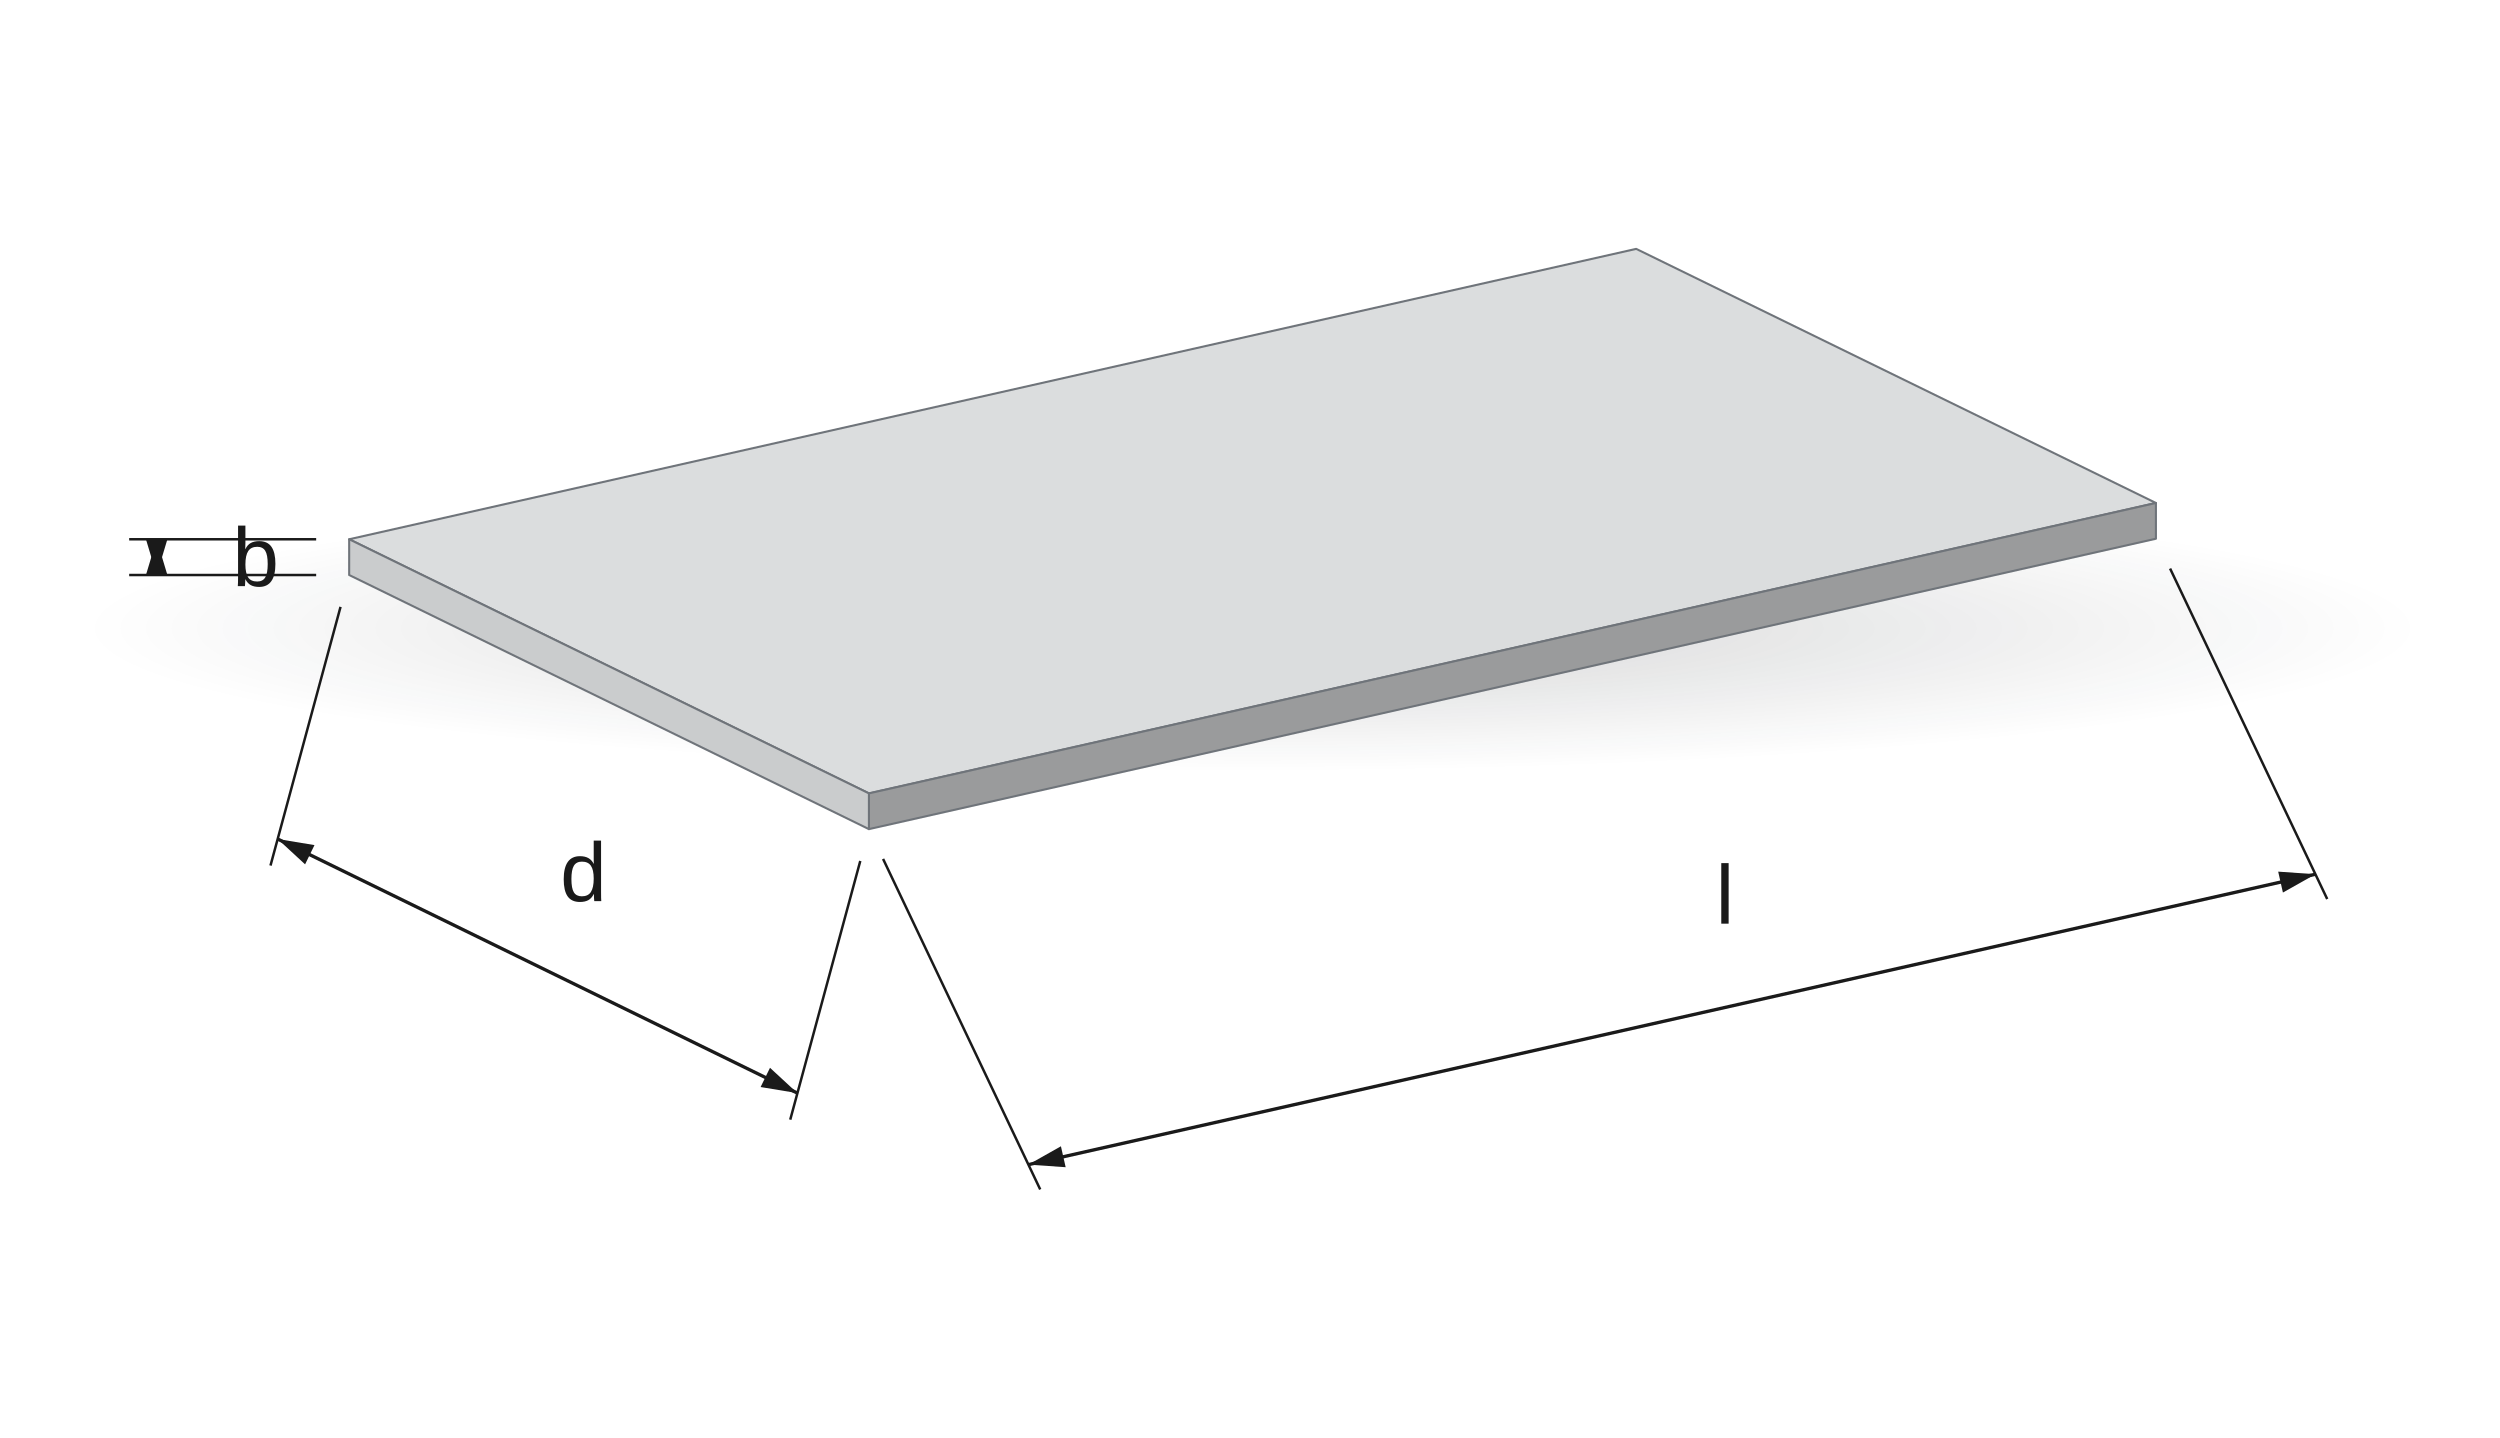
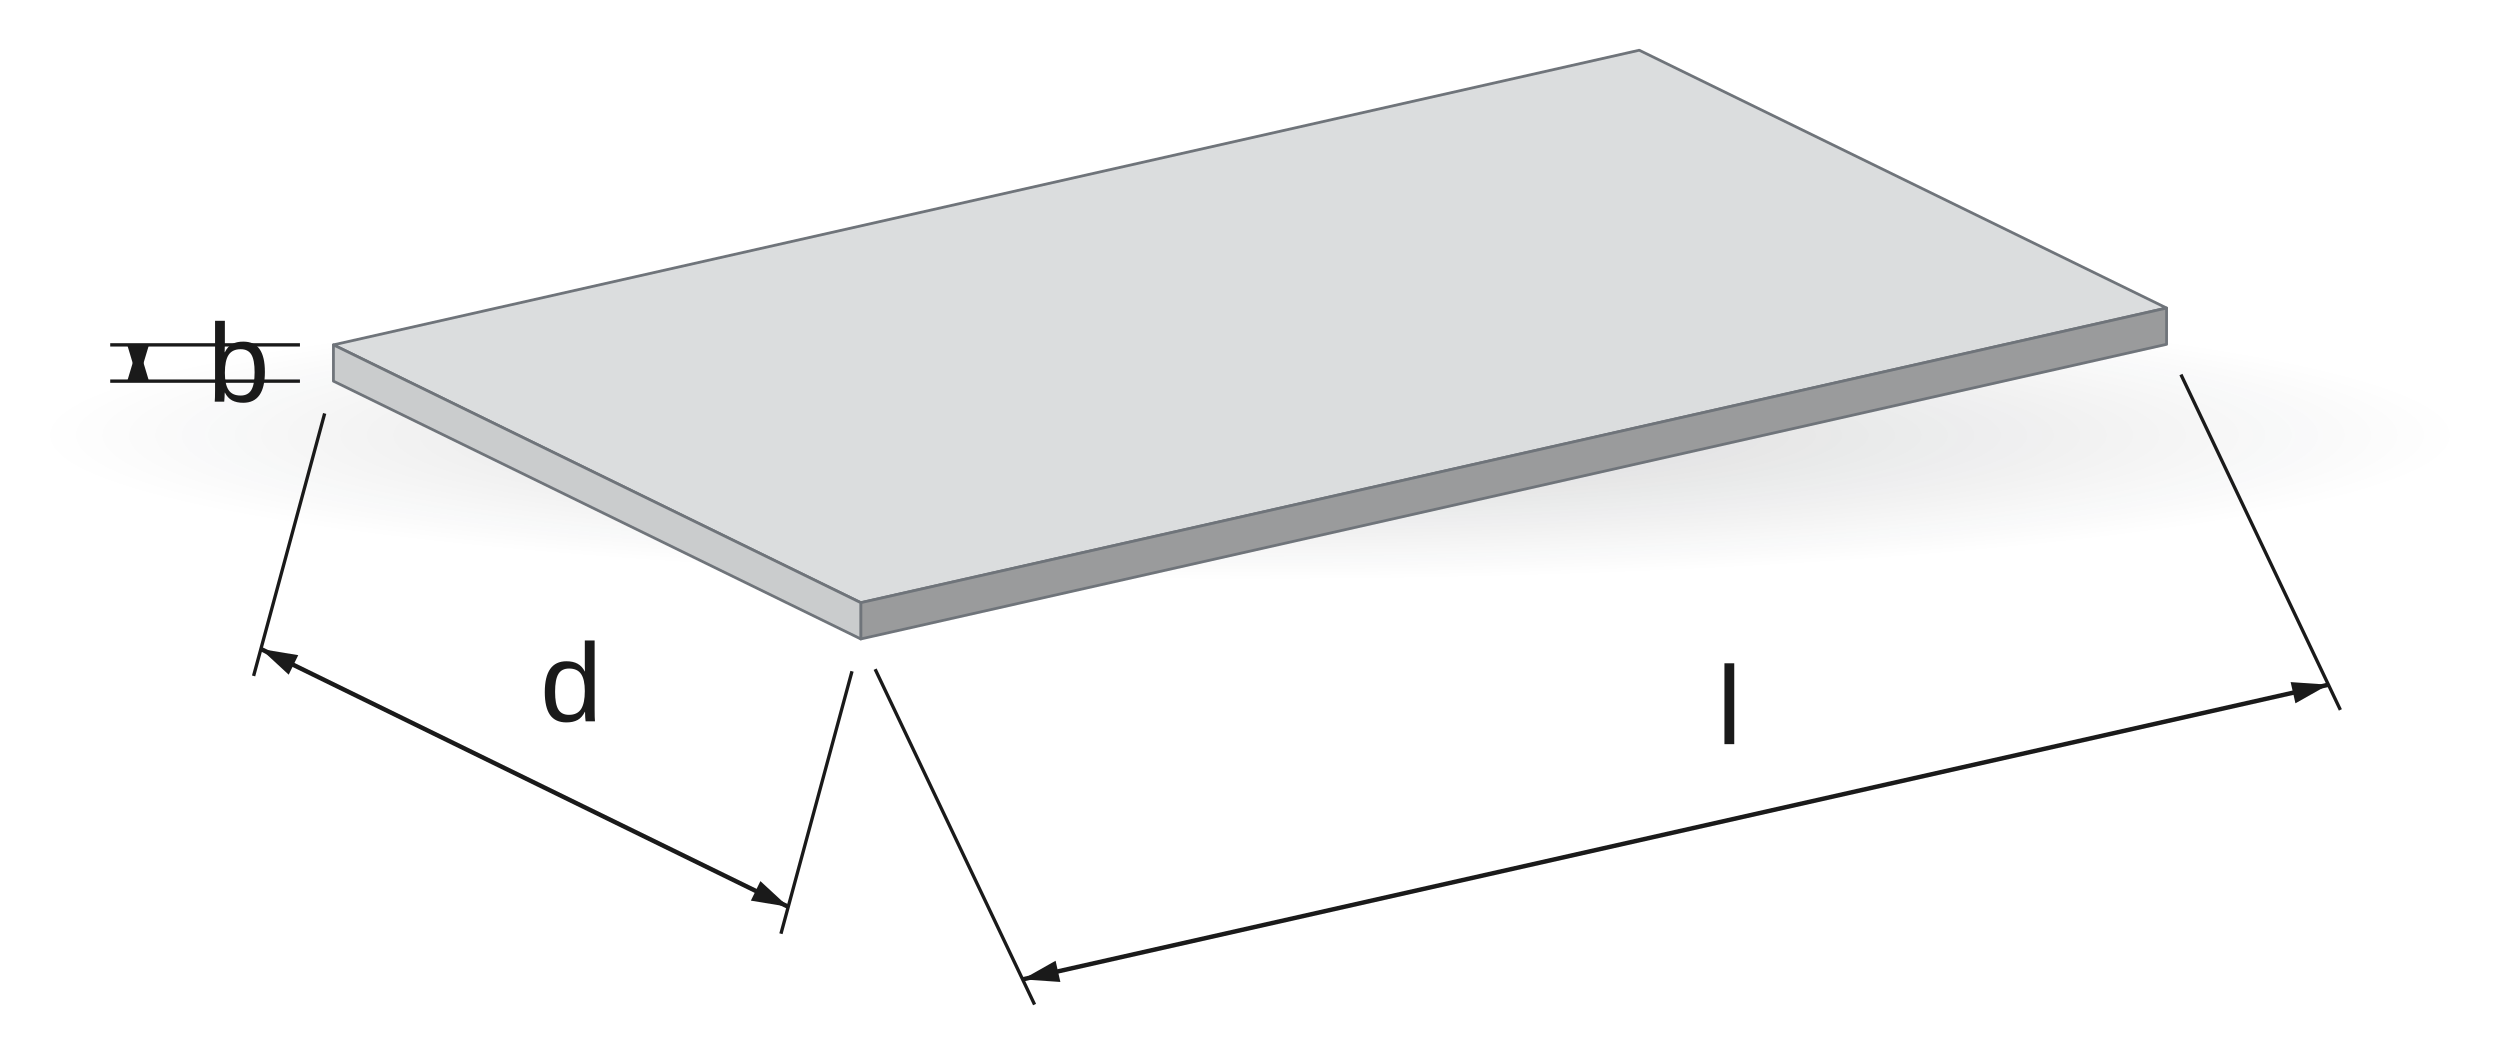
- <svg xmlns="http://www.w3.org/2000/svg" viewBox="0 0 1200 690" role="img" aria-label="Ghid dimensiuni – Tablă">
-   <g transform="translate(167.6 276.01) scale(1.32)">
-     <defs>
-       <radialGradient id="sh">
-         <stop offset="0" stop-color="#101418" stop-opacity="0.18" />
-         <stop offset="1" stop-color="#101418" stop-opacity="0" />
-       </radialGradient>
-     </defs>
-     <ellipse cx="328.5" cy="19.4" rx="430" ry="52" fill="url(#sh)" />
-     <polygon points="189,79.4 0,-13 468,-118.6 657,-26.2" fill="rgb(219,221,222)" stroke="#6f747a" stroke-width="0.76" stroke-linejoin="round" />
-     <polygon points="189,92.4 189,79.4 657,-26.2 657,-13.2" fill="rgb(154,155,156)" stroke="#6f747a" stroke-width="0.76" stroke-linejoin="round" />
-     <path d="M0,0L189,92.4L189,79.4L0,-13Z" fill-rule="evenodd" fill="rgb(202,204,205)" stroke="#6f747a" stroke-width="0.76" stroke-linejoin="round" />
-     <line x1="-12" y1="-13" x2="-80" y2="-13" stroke="#1a1a1a" stroke-width="0.91" />
-     <line x1="-12" y1="0" x2="-80" y2="0" stroke="#1a1a1a" stroke-width="0.91" />
-     <line x1="-70" y1="-13" x2="-70" y2="0" stroke="#1a1a1a" stroke-width="1.22" />
-     <polygon points="-70,-13 -66.1,0 -73.9,0" fill="#1a1a1a" />
-     <polygon points="-70,0 -73.9,-13 -66.1,-13" fill="#1a1a1a" />
-     <text x="-34" y="-6.5" font-family="Arial, Helvetica, sans-serif" font-size="30.39" fill="#1a1a1a" text-anchor="middle" dominant-baseline="central">b</text>
-     <line x1="-3.14" y1="11.58" x2="-28.61" y2="105.65" stroke="#1a1a1a" stroke-width="0.91" />
-     <line x1="185.86" y1="103.98" x2="160.39" y2="198.05" stroke="#1a1a1a" stroke-width="0.91" />
-     <line x1="-26" y1="96" x2="163" y2="188.4" stroke="#1a1a1a" stroke-width="1.22" />
-     <polygon points="-26,96 -12.61,98.21 -16.03,105.21" fill="#1a1a1a" />
-     <polygon points="163,188.4 149.61,186.19 153.03,179.19" fill="#1a1a1a" />
-     <text x="85.19" y="108.06" font-family="Arial, Helvetica, sans-serif" font-size="30.39" fill="#1a1a1a" text-anchor="middle" dominant-baseline="central">d</text>
-     <line x1="194.15" y1="103.24" x2="251.29" y2="223.43" stroke="#1a1a1a" stroke-width="0.91" />
-     <line x1="662.15" y1="-2.36" x2="719.29" y2="117.83" stroke="#1a1a1a" stroke-width="0.91" />
-     <line x1="247" y1="214.4" x2="715" y2="108.8" stroke="#1a1a1a" stroke-width="1.22" />
-     <polygon points="247,214.4 258.82,207.73 260.54,215.34" fill="#1a1a1a" />
-     <polygon points="715,108.8 703.18,115.47 701.46,107.86" fill="#1a1a1a" />
-     <text x="500.28" y="116.24" font-family="Arial, Helvetica, sans-serif" font-size="30.39" fill="#1a1a1a" text-anchor="middle" dominant-baseline="central">l</text>
-   </g>
+ <svg xmlns="http://www.w3.org/2000/svg" viewBox="-119.5 -136.6 896 378.03" role="img" aria-label="Ghid dimensiuni – Tablă">
+   <defs>
+     <radialGradient id="sh">
+       <stop offset="0" stop-color="#101418" stop-opacity="0.18" />
+       <stop offset="1" stop-color="#101418" stop-opacity="0" />
+     </radialGradient>
+   </defs>
+   <ellipse cx="328.5" cy="19.4" rx="430" ry="52" fill="url(#sh)" />
+   <polygon points="189,79.4 0,-13 468,-118.6 657,-26.2" fill="rgb(219,221,222)" stroke="#6f747a" stroke-width="1" stroke-linejoin="round" />
+   <polygon points="189,92.4 189,79.4 657,-26.2 657,-13.2" fill="rgb(154,155,156)" stroke="#6f747a" stroke-width="1" stroke-linejoin="round" />
+   <path d="M0,0L189,92.4L189,79.4L0,-13Z" fill-rule="evenodd" fill="rgb(202,204,205)" stroke="#6f747a" stroke-width="1" stroke-linejoin="round" />
+   <line x1="-12" y1="-13" x2="-80" y2="-13" stroke="#1a1a1a" stroke-width="1.2" />
+   <line x1="-12" y1="0" x2="-80" y2="0" stroke="#1a1a1a" stroke-width="1.2" />
+   <line x1="-70" y1="-13" x2="-70" y2="0" stroke="#1a1a1a" stroke-width="1.6" />
+   <polygon points="-70,-13 -66.1,0 -73.9,0" fill="#1a1a1a" />
+   <polygon points="-70,0 -73.9,-13 -66.1,-13" fill="#1a1a1a" />
+   <text x="-34" y="-6.5" font-family="Arial, Helvetica, sans-serif" font-size="40" fill="#1a1a1a" text-anchor="middle" dominant-baseline="central">b</text>
+   <line x1="-3.14" y1="11.58" x2="-28.61" y2="105.65" stroke="#1a1a1a" stroke-width="1.2" />
+   <line x1="185.86" y1="103.98" x2="160.39" y2="198.05" stroke="#1a1a1a" stroke-width="1.2" />
+   <line x1="-26" y1="96" x2="163" y2="188.4" stroke="#1a1a1a" stroke-width="1.6" />
+   <polygon points="-26,96 -12.61,98.21 -16.03,105.21" fill="#1a1a1a" />
+   <polygon points="163,188.4 149.61,186.19 153.03,179.19" fill="#1a1a1a" />
+   <text x="85.19" y="108.06" font-family="Arial, Helvetica, sans-serif" font-size="40" fill="#1a1a1a" text-anchor="middle" dominant-baseline="central">d</text>
+   <line x1="194.15" y1="103.24" x2="251.29" y2="223.43" stroke="#1a1a1a" stroke-width="1.2" />
+   <line x1="662.15" y1="-2.36" x2="719.29" y2="117.83" stroke="#1a1a1a" stroke-width="1.2" />
+   <line x1="247" y1="214.4" x2="715" y2="108.8" stroke="#1a1a1a" stroke-width="1.6" />
+   <polygon points="247,214.4 258.82,207.73 260.54,215.34" fill="#1a1a1a" />
+   <polygon points="715,108.8 703.18,115.47 701.46,107.86" fill="#1a1a1a" />
+   <text x="500.28" y="116.24" font-family="Arial, Helvetica, sans-serif" font-size="40" fill="#1a1a1a" text-anchor="middle" dominant-baseline="central">l</text>
</svg>
